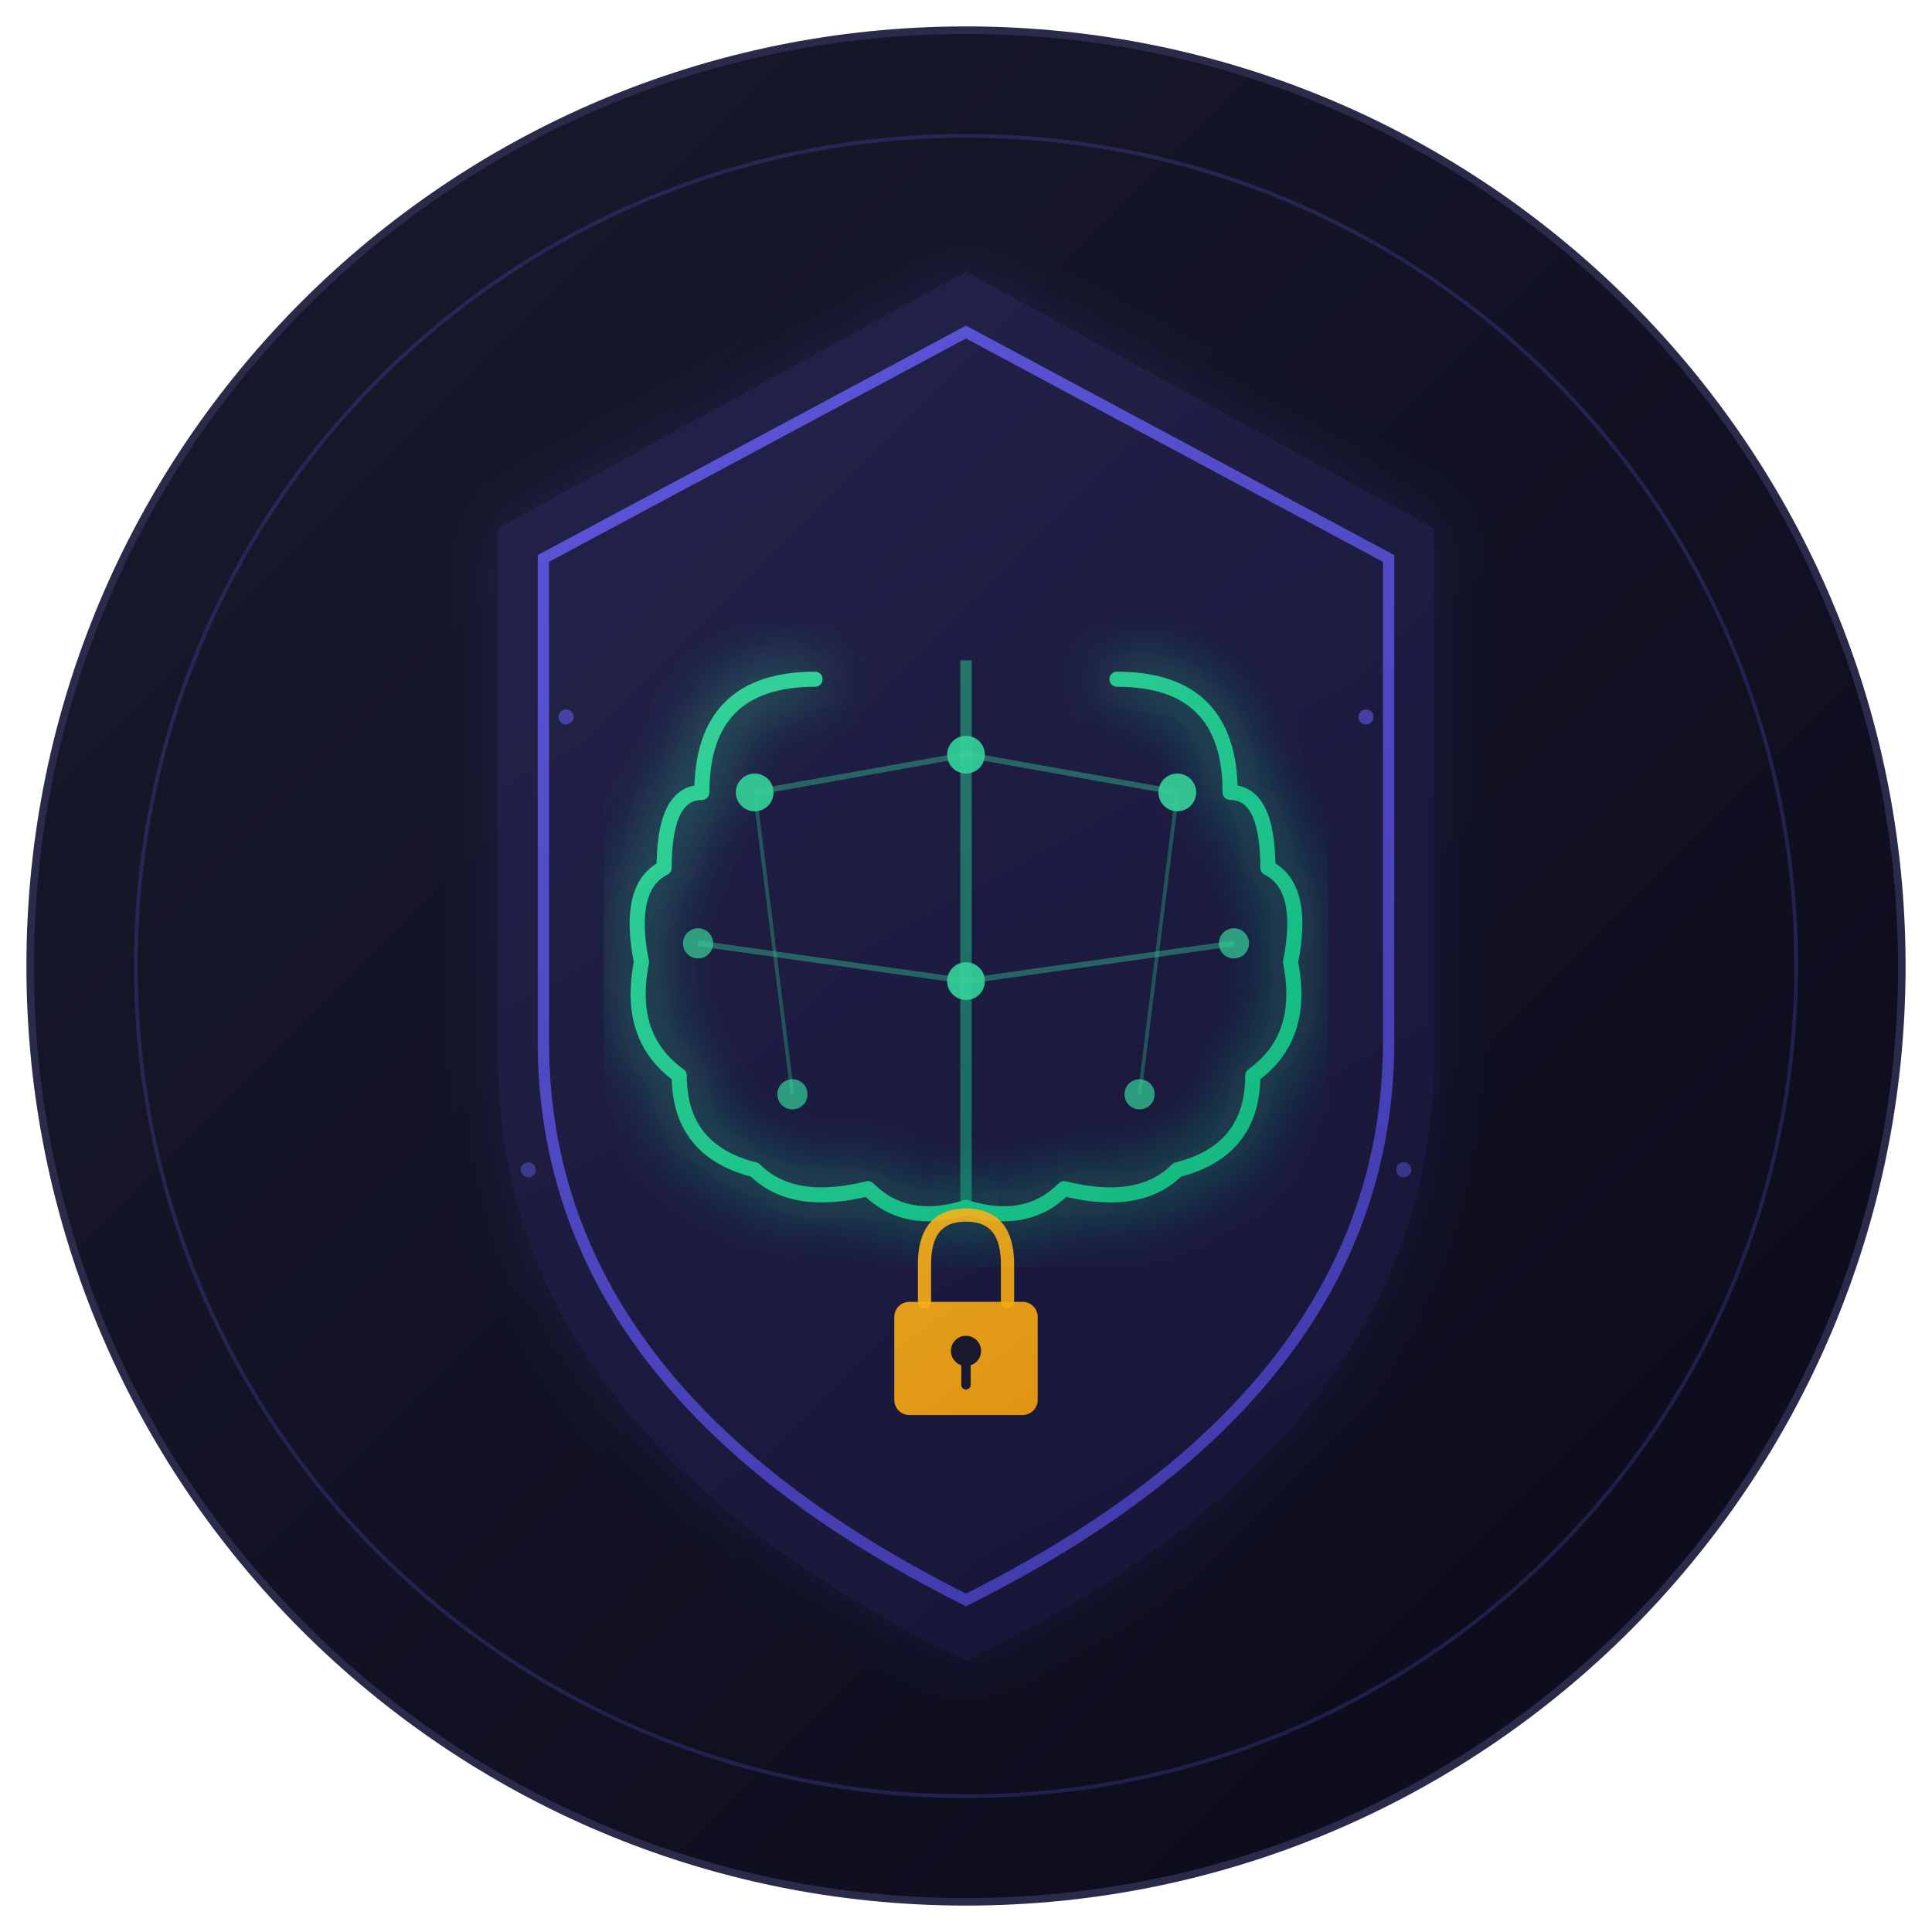
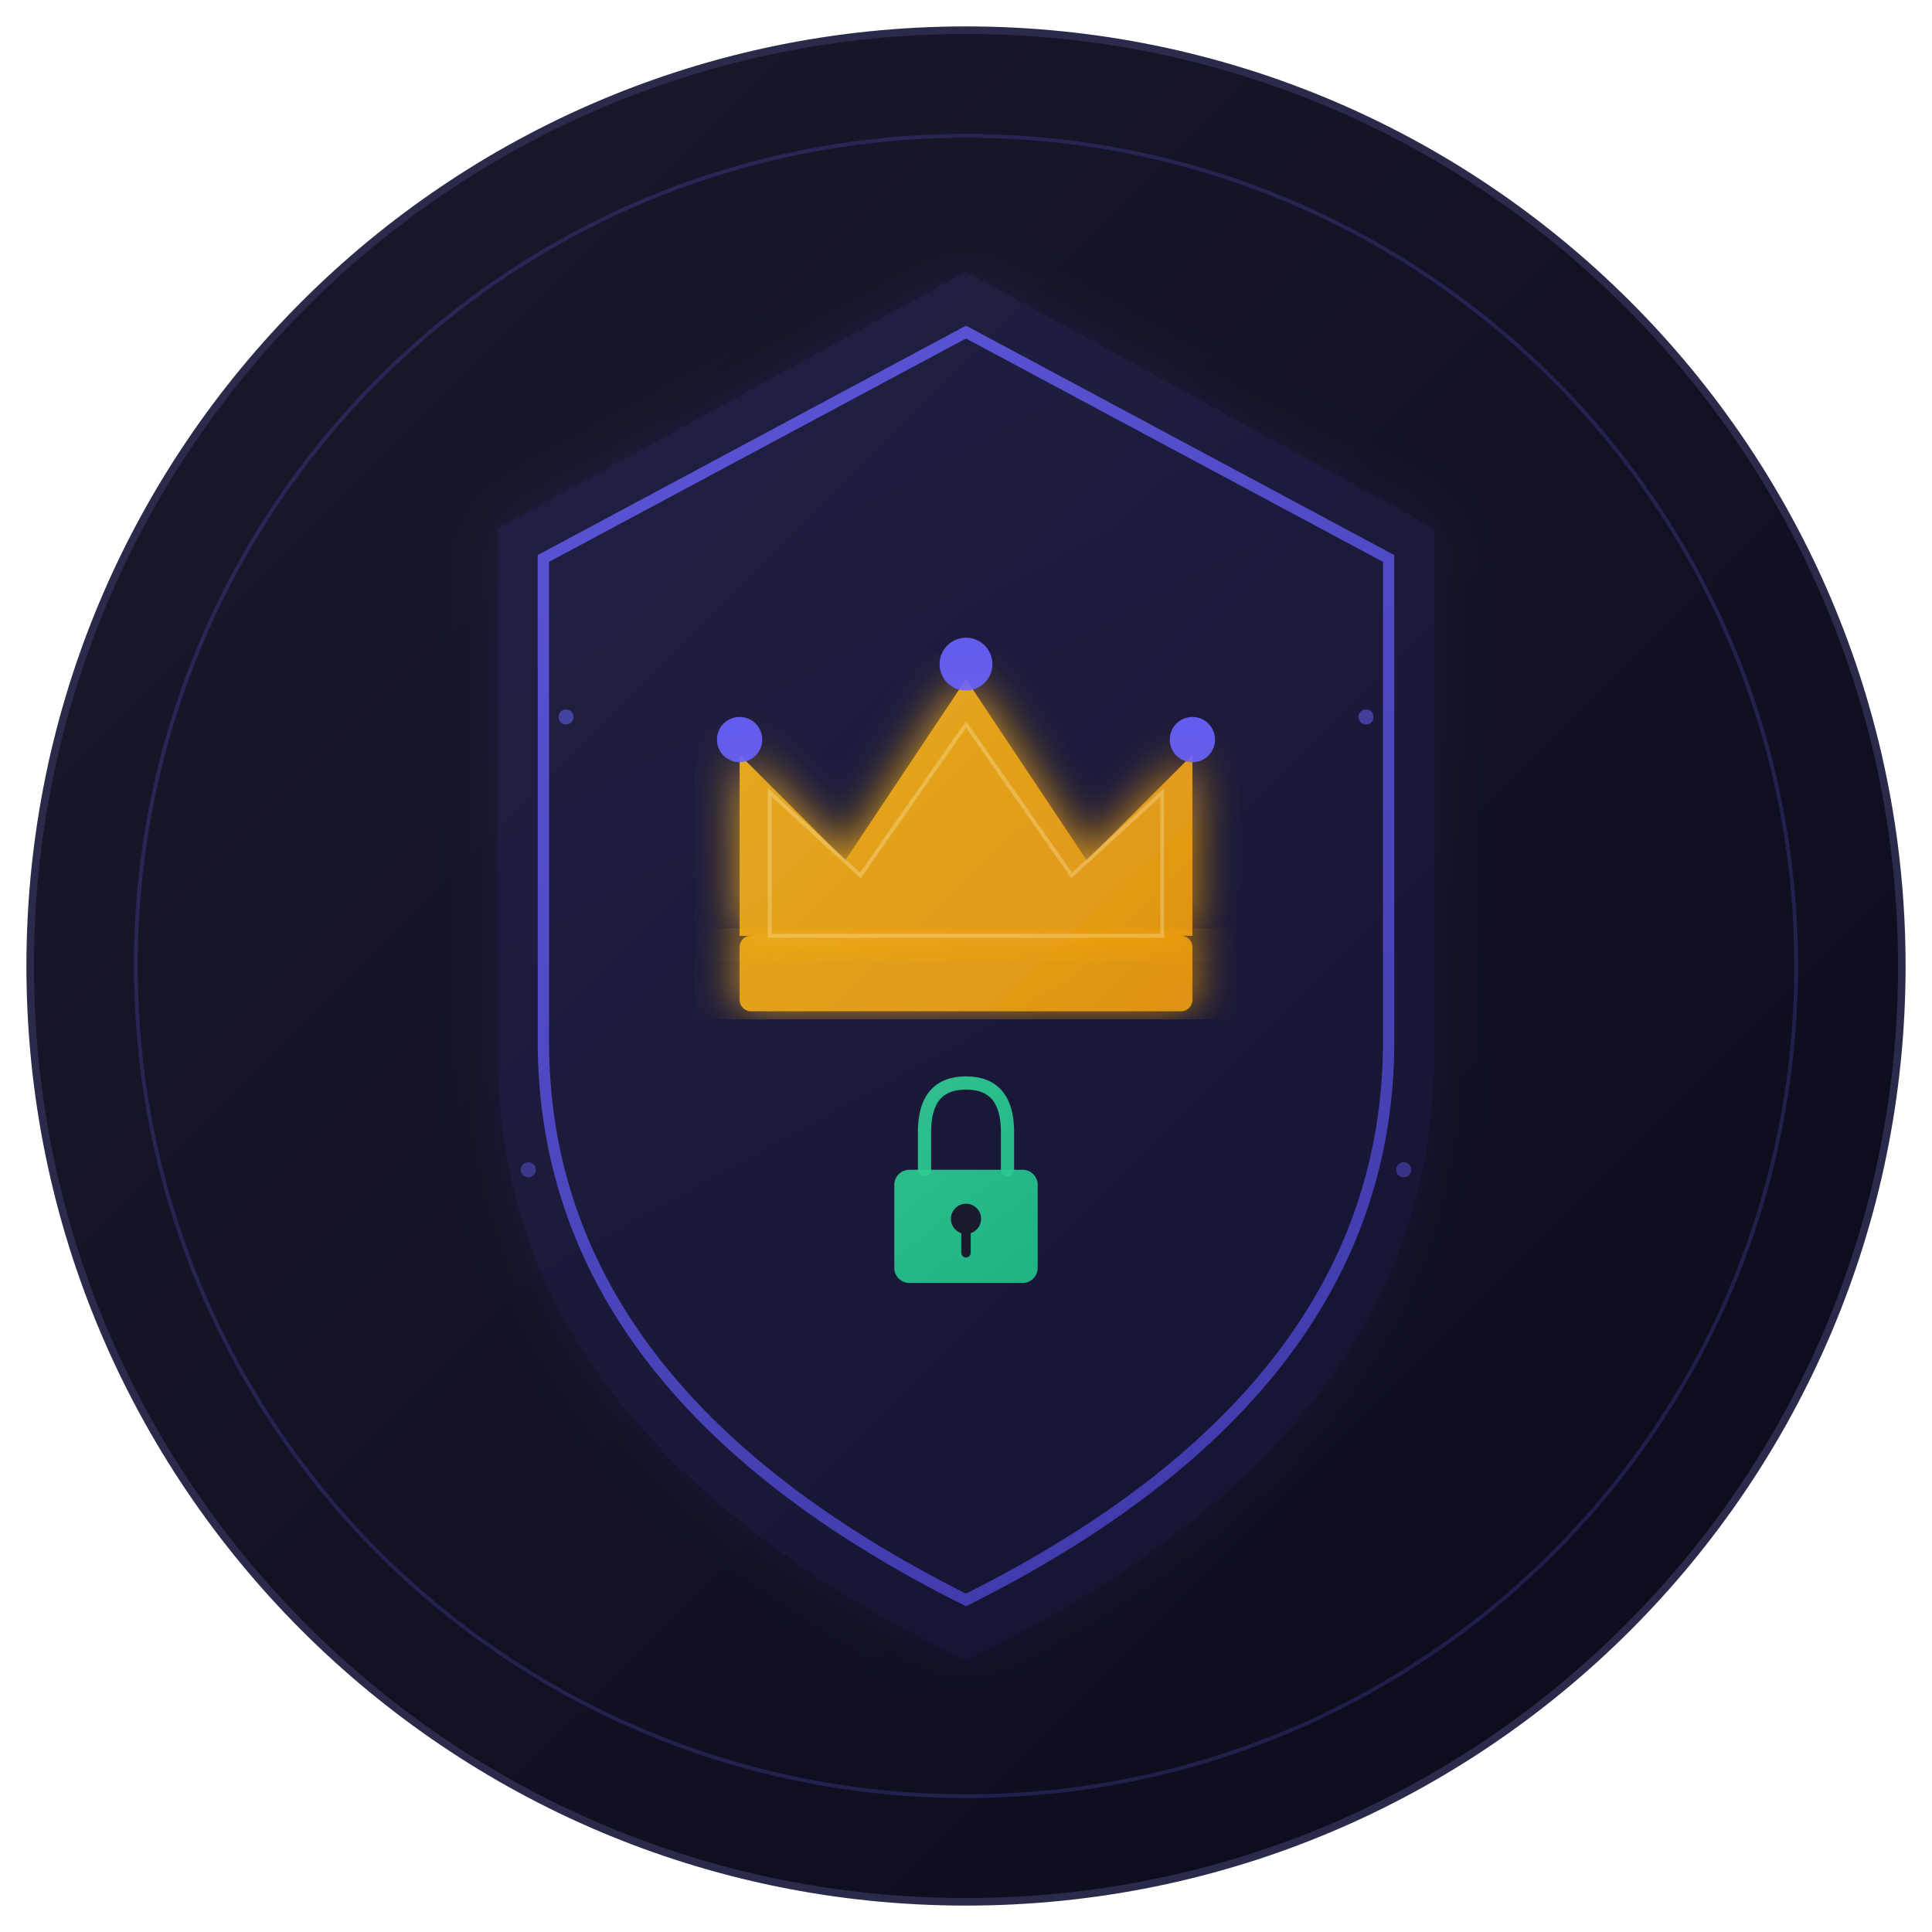
<svg xmlns="http://www.w3.org/2000/svg" viewBox="0 0 512 512" fill="none">
  <defs>
    <linearGradient id="bgGrad" x1="0" y1="0" x2="512" y2="512" gradientUnits="userSpaceOnUse">
      <stop offset="0%" stop-color="#1a1a2e" />
      <stop offset="100%" stop-color="#0a0a1a" />
    </linearGradient>
    <linearGradient id="shieldGrad" x1="160" y1="80" x2="352" y2="432" gradientUnits="userSpaceOnUse">
      <stop offset="0%" stop-color="#6c63ff" />
      <stop offset="50%" stop-color="#5a52e0" />
      <stop offset="100%" stop-color="#4840c4" />
    </linearGradient>
-     <linearGradient id="brainGrad" x1="200" y1="160" x2="320" y2="320" gradientUnits="userSpaceOnUse">
+     <linearGradient id="crownGrad" x1="190" y1="140" x2="322" y2="280" gradientUnits="userSpaceOnUse">
+       <stop offset="0%" stop-color="#fbbf24" />
+       <stop offset="100%" stop-color="#f59e0b" />
+     </linearGradient>
+     <linearGradient id="lockGrad" x1="220" y1="300" x2="292" y2="390" gradientUnits="userSpaceOnUse">
      <stop offset="0%" stop-color="#34d399" />
      <stop offset="100%" stop-color="#10b981" />
-     </linearGradient>
-     <linearGradient id="lockGrad" x1="220" y1="280" x2="292" y2="380" gradientUnits="userSpaceOnUse">
-       <stop offset="0%" stop-color="#fbbf24" />
-       <stop offset="100%" stop-color="#f59e0b" />
    </linearGradient>
    <filter id="glow">
      <feGaussianBlur stdDeviation="8" result="blur" />
      <feComposite in="SourceGraphic" in2="blur" operator="over" />
    </filter>
-     <filter id="innerShadow">
-       <feGaussianBlur stdDeviation="4" result="blur" />
-       <feOffset dx="0" dy="2" />
-       <feComposite in2="SourceAlpha" operator="arithmetic" k2="-1" k3="1" />
-       <feFlood flood-color="#000" flood-opacity="0.3" />
-       <feComposite in2="SourceGraphic" operator="in" />
-       <feComposite in="SourceGraphic" />
+     <filter id="crownGlow">
+       <feGaussianBlur stdDeviation="6" result="blur" />
+       <feComposite in="SourceGraphic" in2="blur" operator="over" />
    </filter>
  </defs>
  <circle cx="256" cy="256" r="248" fill="url(#bgGrad)" stroke="#2a2a4a" stroke-width="2" />
  <circle cx="256" cy="256" r="220" fill="none" stroke="#6c63ff" stroke-width="1" opacity="0.2" />
-   <path d="M256 72 L380 140 L380 280 Q380 380 256 440 Q132 380 132 280 L132 140 Z" fill="url(#shieldGrad)" opacity="0.15" filter="url(#glow)" />
+   <path d="M256 72 L380 140 L380 280 Q380 380 256 440 Q132 380 132 280 L132 140 Z" fill="url(#shieldGrad)" opacity="0.12" filter="url(#glow)" />
  <path d="M256 88 L368 148 L368 276 Q368 368 256 424 Q144 368 144 276 L144 148 Z" fill="none" stroke="url(#shieldGrad)" stroke-width="3" opacity="0.8" />
-   <path d="M216 180 Q186 180 186 210 Q176 210 176 230 Q166 235 170 255 Q166 275 180 285 Q180 305 200 310 Q210 320 230 315 Q240 325 256 320" fill="none" stroke="url(#brainGrad)" stroke-width="4" stroke-linecap="round" stroke-linejoin="round" filter="url(#glow)" />
-   <path d="M296 180 Q326 180 326 210 Q336 210 336 230 Q346 235 342 255 Q346 275 332 285 Q332 305 312 310 Q302 320 282 315 Q272 325 256 320" fill="none" stroke="url(#brainGrad)" stroke-width="4" stroke-linecap="round" stroke-linejoin="round" filter="url(#glow)" />
-   <line x1="256" y1="175" x2="256" y2="320" stroke="url(#brainGrad)" stroke-width="3" opacity="0.5" />
-   <circle cx="200" cy="210" r="5" fill="#34d399" opacity="0.9" />
-   <circle cx="312" cy="210" r="5" fill="#34d399" opacity="0.9" />
-   <circle cx="185" cy="250" r="4" fill="#34d399" opacity="0.7" />
-   <circle cx="327" cy="250" r="4" fill="#34d399" opacity="0.7" />
-   <circle cx="210" cy="290" r="4" fill="#34d399" opacity="0.7" />
-   <circle cx="302" cy="290" r="4" fill="#34d399" opacity="0.7" />
-   <circle cx="256" cy="200" r="5" fill="#34d399" opacity="0.9" />
-   <circle cx="256" cy="260" r="5" fill="#34d399" opacity="0.9" />
-   <line x1="200" y1="210" x2="256" y2="200" stroke="#34d399" stroke-width="1.5" opacity="0.4" />
-   <line x1="312" y1="210" x2="256" y2="200" stroke="#34d399" stroke-width="1.5" opacity="0.4" />
-   <line x1="185" y1="250" x2="256" y2="260" stroke="#34d399" stroke-width="1.5" opacity="0.4" />
-   <line x1="327" y1="250" x2="256" y2="260" stroke="#34d399" stroke-width="1.5" opacity="0.4" />
-   <line x1="200" y1="210" x2="210" y2="290" stroke="#34d399" stroke-width="1" opacity="0.3" />
-   <line x1="312" y1="210" x2="302" y2="290" stroke="#34d399" stroke-width="1" opacity="0.3" />
-   <rect x="237" y="345" width="38" height="30" rx="4" fill="url(#lockGrad)" opacity="0.9" />
-   <path d="M245 345 L245 335 Q245 322 256 322 Q267 322 267 335 L267 345" fill="none" stroke="url(#lockGrad)" stroke-width="3.5" stroke-linecap="round" opacity="0.9" />
-   <circle cx="256" cy="358" r="4" fill="#1a1a2e" />
-   <line x1="256" y1="361" x2="256" y2="367" stroke="#1a1a2e" stroke-width="2.5" stroke-linecap="round" />
+   <rect x="196" y="248" width="120" height="20" rx="3" fill="url(#crownGrad)" opacity="0.9" filter="url(#crownGlow)" />
+   <path d="M196 248 L196 200 L224 228 L256 180 L288 228 L316 200 L316 248 Z" fill="url(#crownGrad)" opacity="0.9" filter="url(#crownGlow)" />
+   <circle cx="196" cy="196" r="6" fill="#6c63ff" opacity="0.9" />
+   <circle cx="256" cy="176" r="7" fill="#6c63ff" opacity="0.9" />
+   <circle cx="316" cy="196" r="6" fill="#6c63ff" opacity="0.9" />
+   <path d="M204 248 L204 210 L228 232 L256 192 L284 232 L308 210 L308 248 Z" fill="none" stroke="#fef3c7" stroke-width="1" opacity="0.3" />
+   <rect x="237" y="310" width="38" height="30" rx="4" fill="url(#lockGrad)" opacity="0.9" />
+   <path d="M245 310 L245 300 Q245 287 256 287 Q267 287 267 300 L267 310" fill="none" stroke="url(#lockGrad)" stroke-width="3.5" stroke-linecap="round" opacity="0.9" />
+   <circle cx="256" cy="323" r="4" fill="#1a1a2e" />
+   <line x1="256" y1="326" x2="256" y2="332" stroke="#1a1a2e" stroke-width="2.5" stroke-linecap="round" />
  <circle cx="150" cy="190" r="2" fill="#6c63ff" opacity="0.5" />
  <circle cx="362" cy="190" r="2" fill="#6c63ff" opacity="0.5" />
  <circle cx="140" cy="310" r="2" fill="#6c63ff" opacity="0.4" />
  <circle cx="372" cy="310" r="2" fill="#6c63ff" opacity="0.4" />
</svg>
